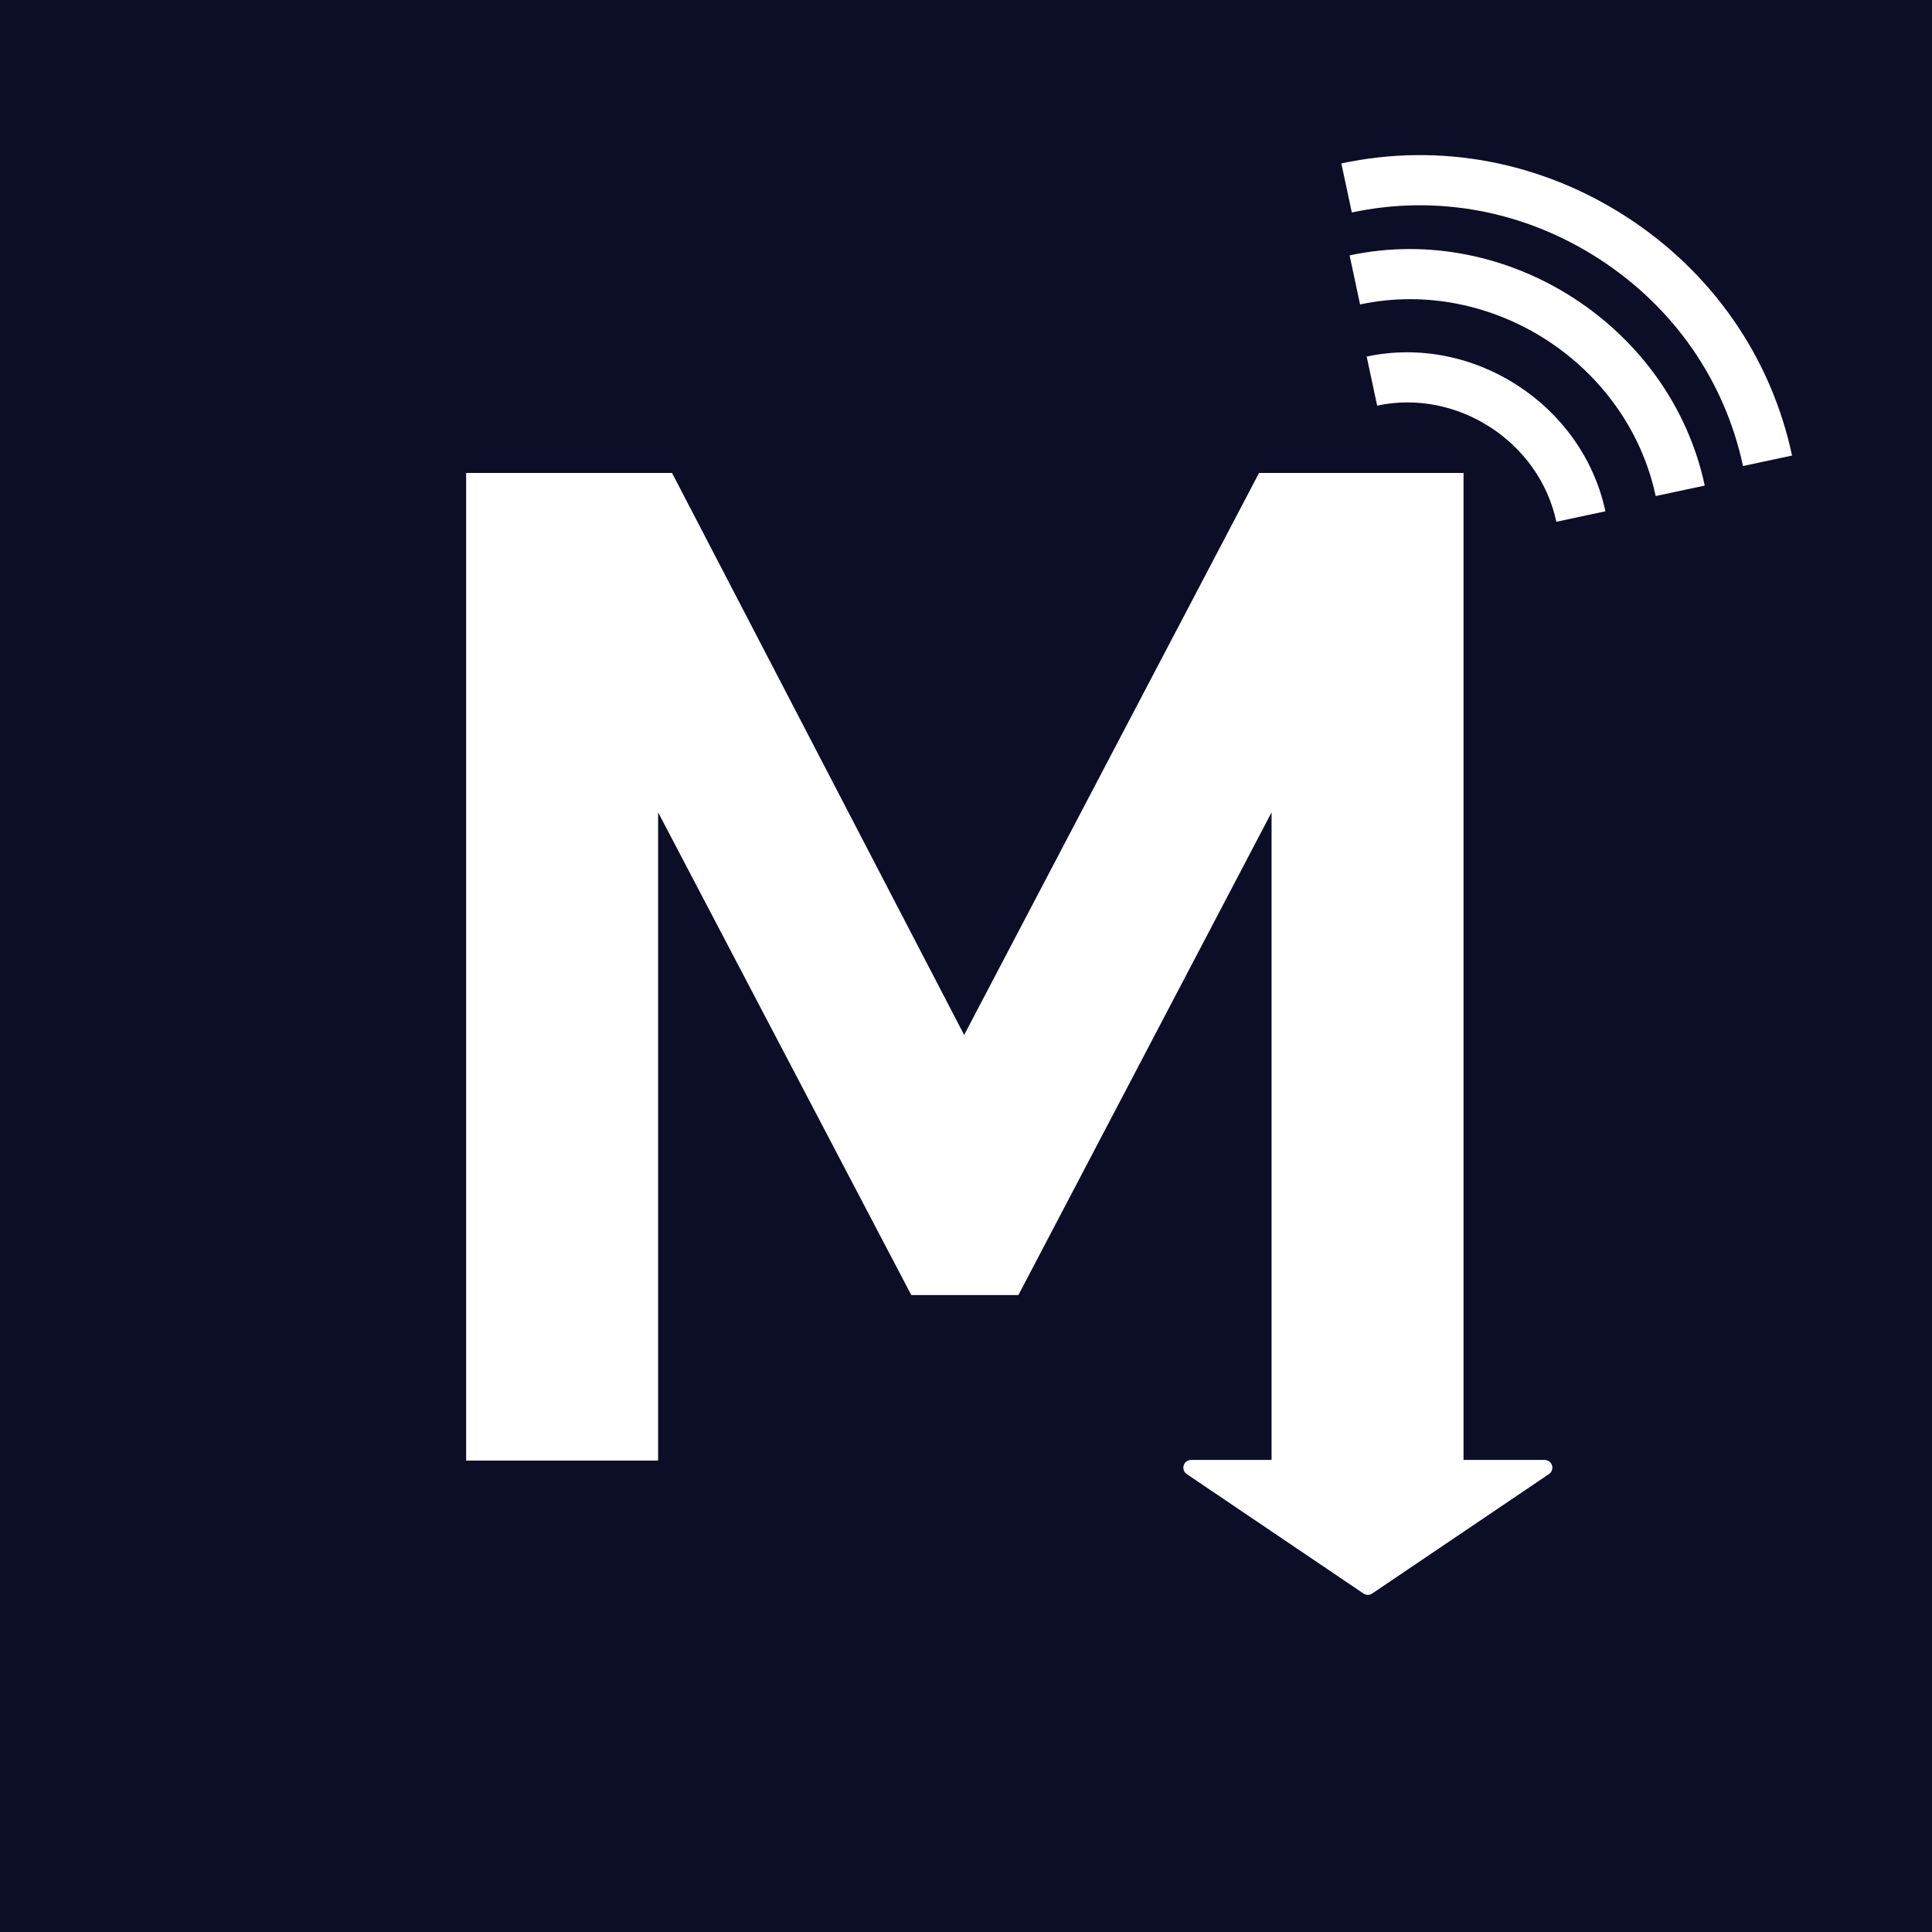
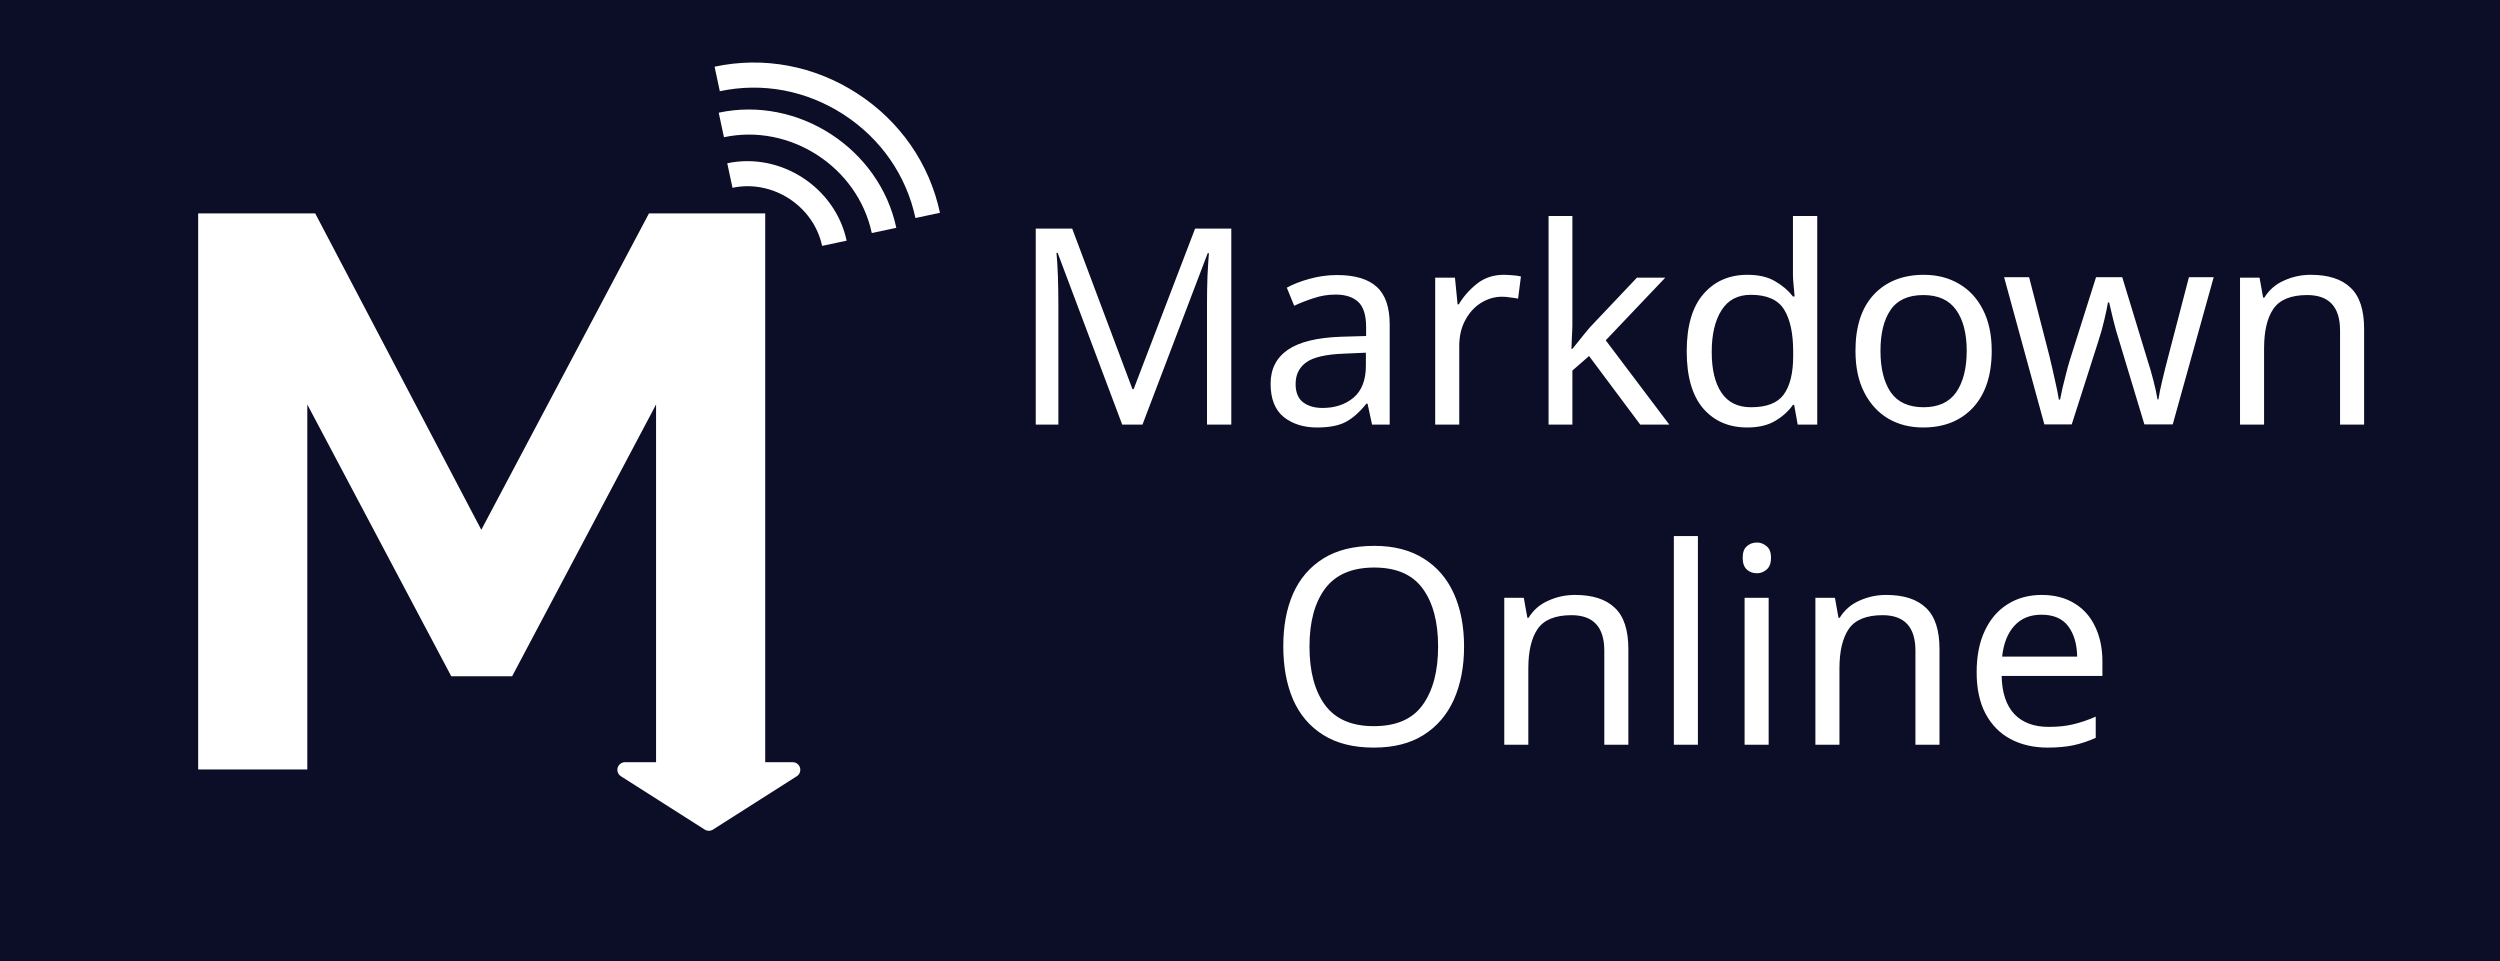
- <svg xmlns="http://www.w3.org/2000/svg" width="500" height="500" viewBox="0 0 500 500" fill="none">
-   <g clip-path="url(#clip0_5:4)">
-     <rect width="500" height="500" fill="#0C0D26" />
-     <path d="M329.08 378V210.24L263.56 335.16H235.84L170.32 210.24V378H120.64V122.4H173.92L249.52 267.84L325.84 122.4H378.76V378H329.08Z" fill="white" />
-     <g clip-path="url(#clip1_5:4)">
-       <path d="M413.916 67.049C433.182 79.537 446.381 98.558 451.088 120.607L463.782 117.897C458.356 92.458 443.152 70.528 420.977 56.155C398.798 41.788 372.575 36.859 347.138 42.294L349.848 54.988C371.897 50.281 394.649 54.562 413.916 67.049ZM415.478 132.321C409.586 104.723 381.294 86.385 353.697 92.277L356.407 104.971C377.118 100.55 398.362 114.319 402.783 135.031L415.478 132.321Z" fill="white" />
-       <path d="M441.186 125.668C432.43 84.612 390.329 57.324 349.276 66.097L351.986 78.792C386.164 71.495 421.195 94.2 428.491 128.378L441.186 125.668Z" fill="white" />
+ <svg xmlns="http://www.w3.org/2000/svg" width="164" height="63" viewBox="0 0 164 63" fill="none">
+   <g clip-path="url(#clip0_10_9)">
+     <rect width="164" height="64" fill="#0C0D26" />
+     <path d="M43.038 50.476V26.535L33.596 44.362H29.602L20.159 26.535V50.476H13V14H20.678L31.573 34.755L42.572 14H50.198V50.476H43.038Z" fill="white" />
+     <path d="M46.5 54L41 50.5H44.049L44.056 45H48.944V50.5H52L46.5 54Z" fill="white" stroke="white" stroke-linecap="round" stroke-linejoin="round" />
+     <g clip-path="url(#clip1_10_9)">
+       <path d="M55.341 7.513C57.783 9.096 59.456 11.507 60.053 14.302L61.662 13.959C60.974 10.734 59.047 7.954 56.236 6.132C53.425 4.311 50.101 3.686 46.876 4.375L47.22 5.984C50.015 5.388 52.899 5.93 55.341 7.513ZM55.539 15.787C54.792 12.289 51.206 9.964 47.708 10.711L48.051 12.32C50.677 11.76 53.37 13.505 53.93 16.13L55.539 15.787Z" fill="white" />
+       <path d="M58.798 14.944C57.688 9.739 52.351 6.28 47.148 7.392L47.491 9.002C51.823 8.077 56.264 10.955 57.189 15.287L58.798 14.944Z" fill="white" />
    </g>
-     <g clip-path="url(#clip2_5:4)">
-       <path d="M354 410.75L308.25 379.833H333.616L333.667 331.25H374.333V379.833H399.75L354 410.75Z" fill="white" stroke="white" stroke-width="4" stroke-linecap="round" stroke-linejoin="round" />
-     </g>
+     <text fill="white" xml:space="preserve" style="white-space: pre" font-family="Raleway" font-size="18" letter-spacing="0em">
+       <tspan x="66.195" y="27.854">Markdown</tspan>
+       <tspan x="83.088" y="48.854">Online</tspan>
+     </text>
  </g>
  <defs>
-     <clipPath id="clip0_5:4">
-       <rect width="500" height="500" fill="white" />
+     <clipPath id="clip0_10_9">
+       <rect width="164" height="64" fill="white" />
    </clipPath>
-     <clipPath id="clip1_5:4">
-       <rect width="155.789" height="155.789" fill="white" transform="translate(369.733 -8) rotate(32.9493)" />
-     </clipPath>
-     <clipPath id="clip2_5:4">
-       <rect width="106" height="122" fill="white" transform="translate(293 424) rotate(-90)" />
+     <clipPath id="clip1_10_9">
+       <rect width="19.748" height="19.748" fill="white" transform="translate(49.7406 -2) rotate(32.9493)" />
    </clipPath>
  </defs>
</svg>
